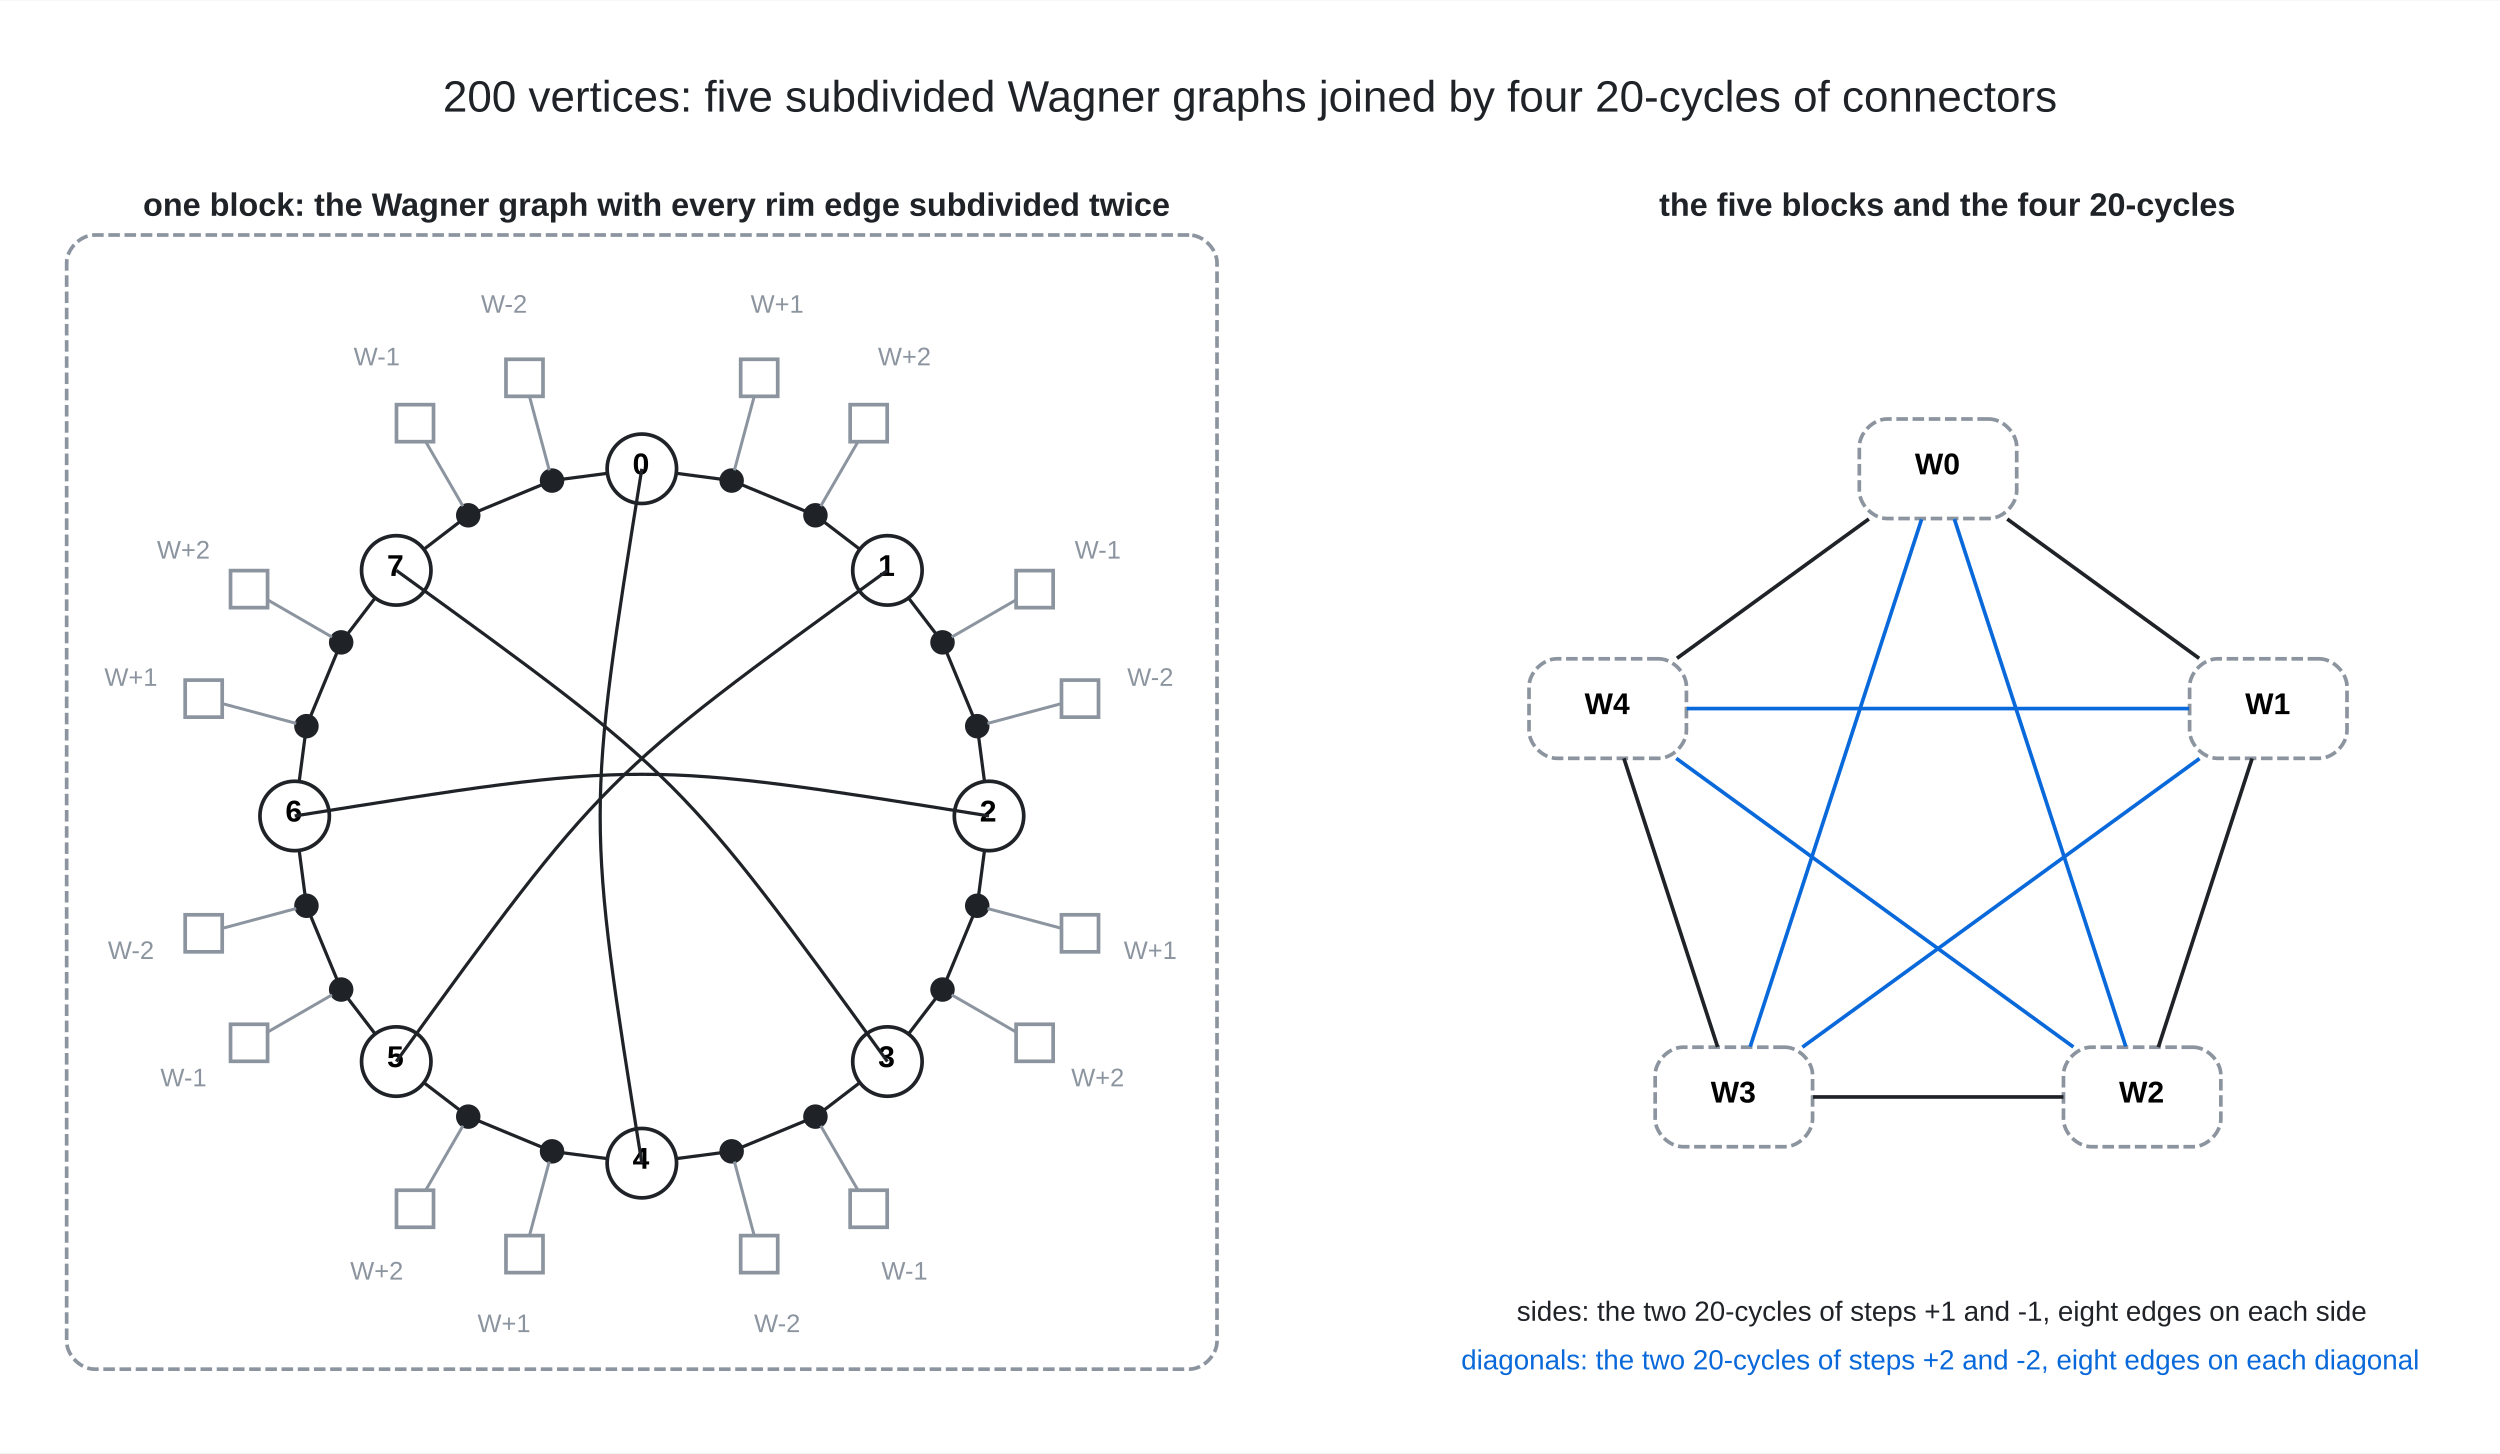
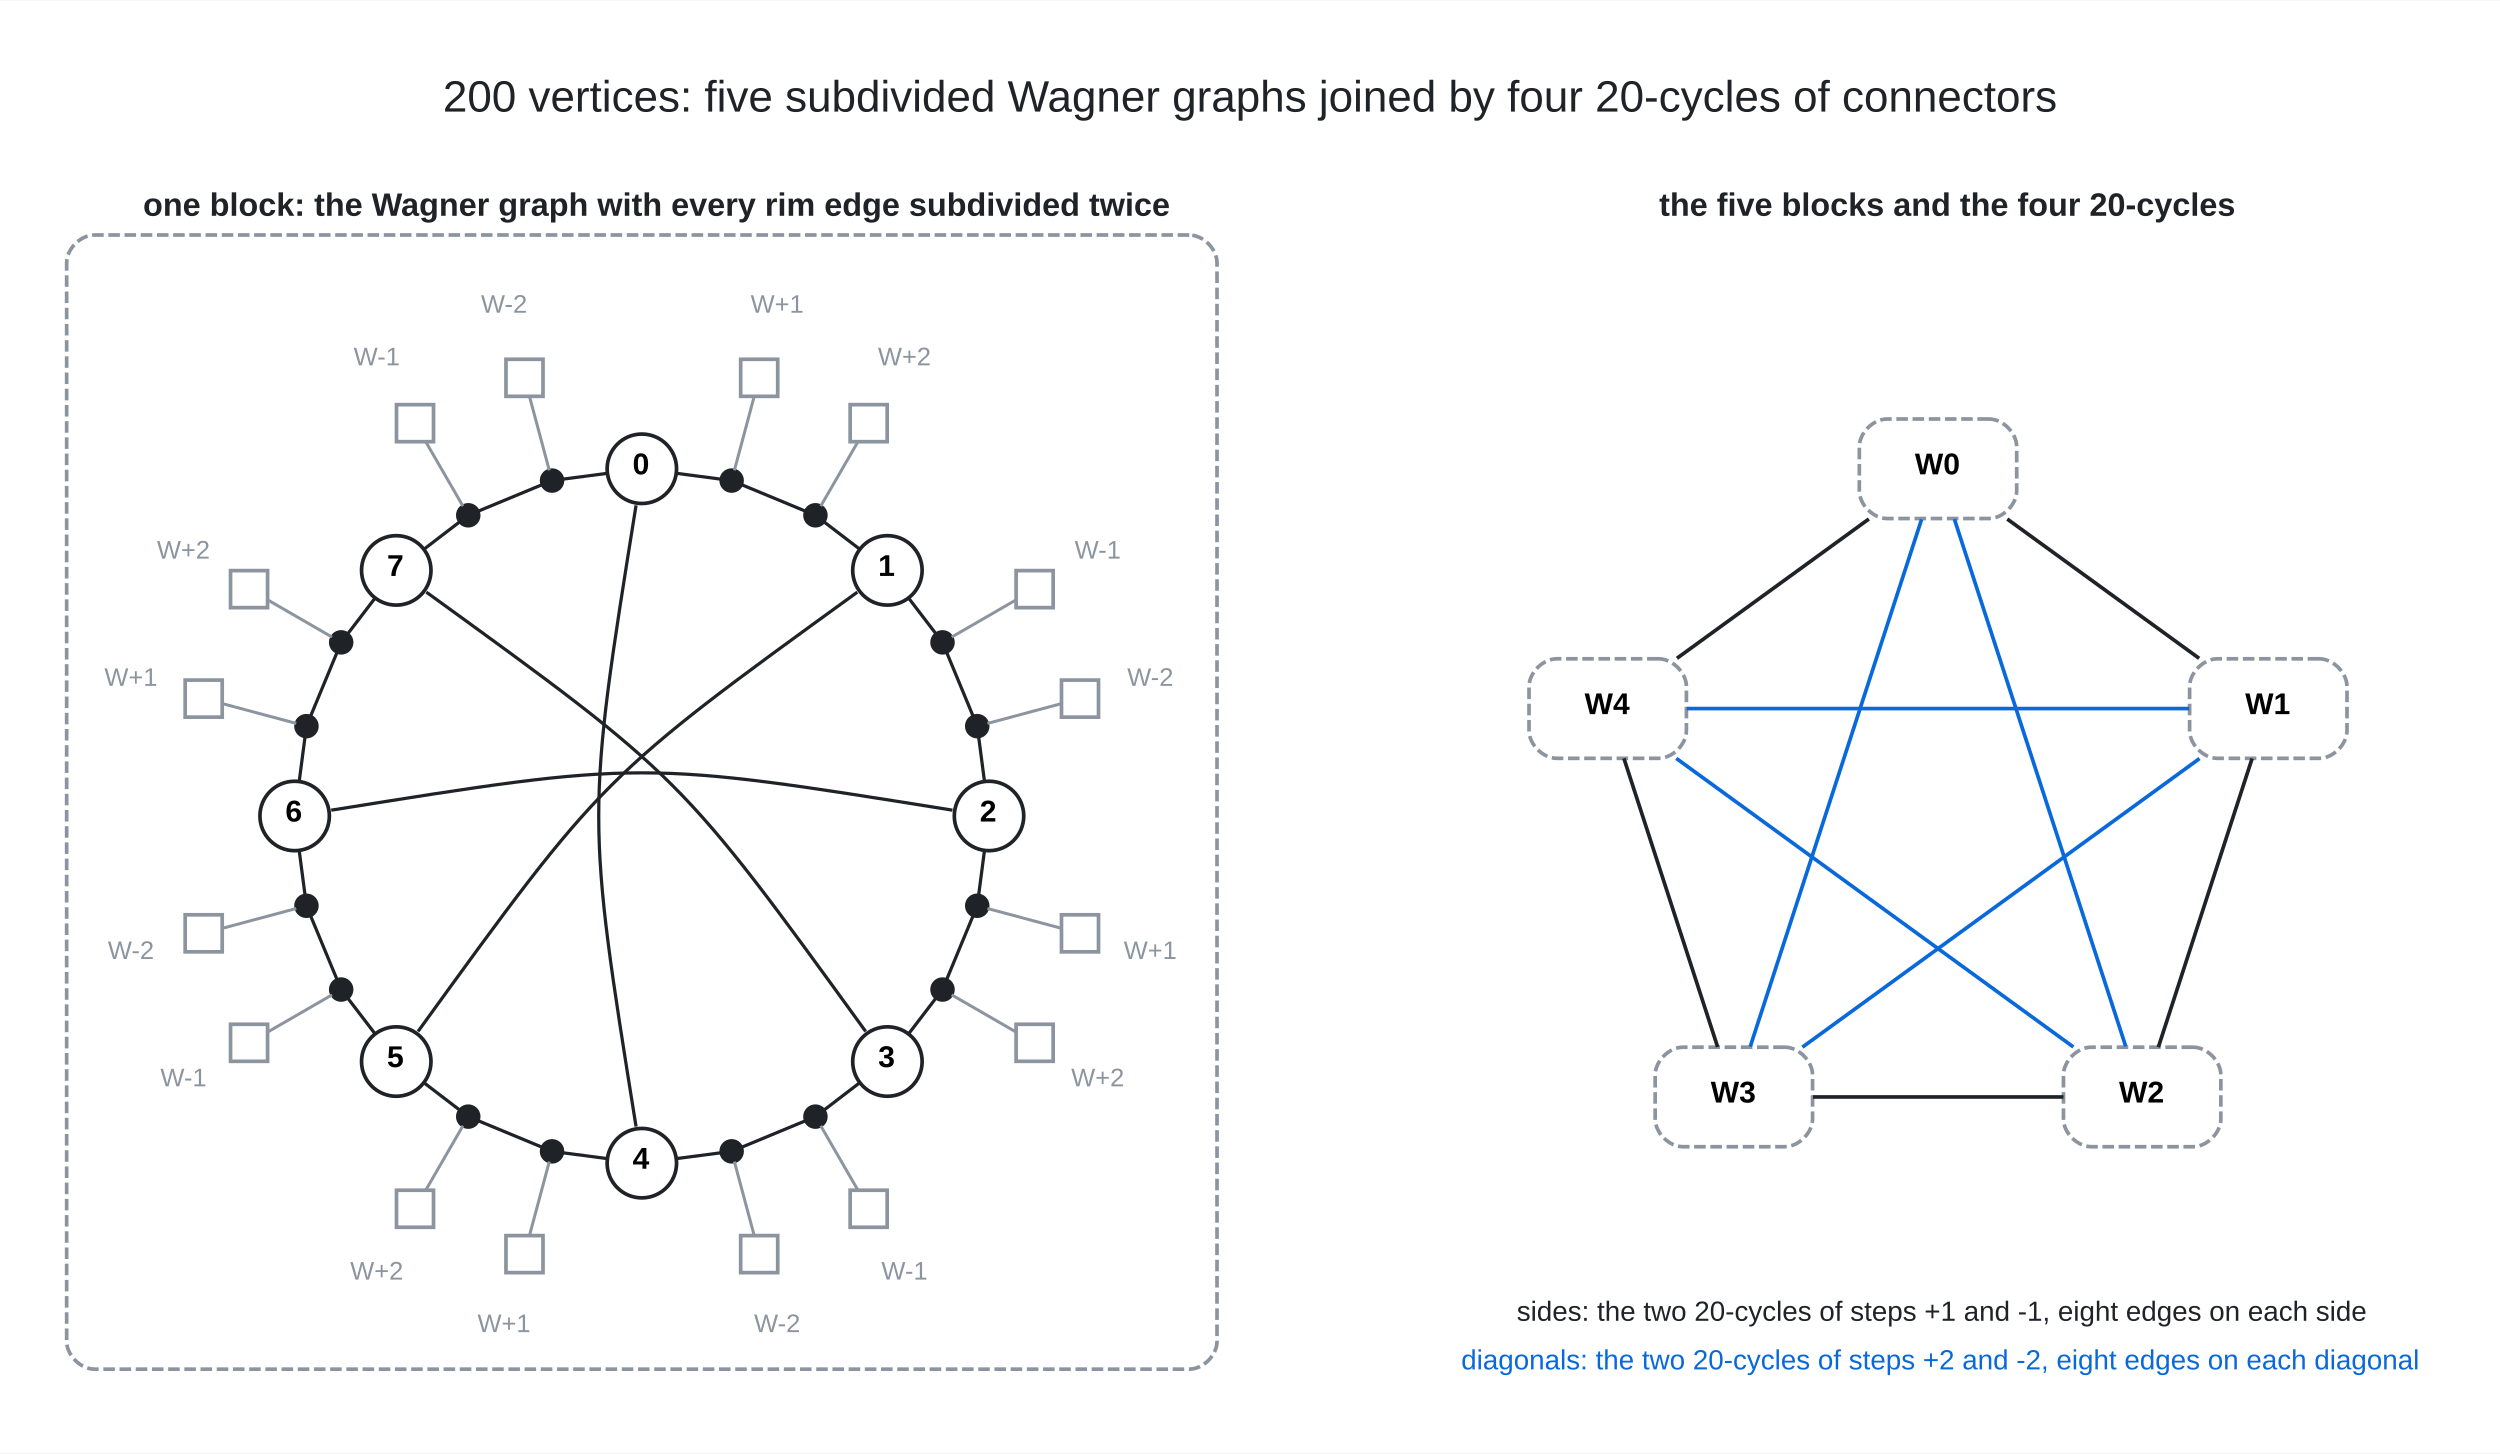
<svg xmlns="http://www.w3.org/2000/svg" width="1080pt" height="628pt" viewBox="0.00 0.00 1080.10 627.60">
  <g id="graph0" class="graph" transform="scale(1 1) rotate(0) translate(28.8 598.8)">
    <polygon fill="white" stroke="transparent" points="-28.8,28.8 -28.8,-598.8 1051.3,-598.8 1051.3,28.8 -28.8,28.8" />
    <text text-anchor="middle" x="511.25" y="-550.8" font-family="Arial" font-size="19.00" fill="#1f2328">200 vertices: five subdivided Wagner graphs joined by four 20-cycles of connectors</text>
    <text text-anchor="middle" x="511.25" y="-529.8" font-family="Arial" font-size="19.00" fill="#1f2328"> </text>
    <g id="node1" class="node">
      <path fill="none" stroke="#8c959f" stroke-width="1.6" stroke-dasharray="5,2" d="M485,-497.5C485,-497.5 12,-497.5 12,-497.5 6,-497.5 0,-491.5 0,-485.5 0,-485.5 0,-19.5 0,-19.5 0,-13.5 6,-7.5 12,-7.5 12,-7.5 485,-7.5 485,-7.5 491,-7.5 497,-13.5 497,-19.5 497,-19.5 497,-485.5 497,-485.5 497,-491.5 491,-497.5 485,-497.5" />
    </g>
    <g id="node2" class="node">
      <text text-anchor="start" x="33" y="-505.8" font-family="Arial" font-weight="bold" font-size="14.00" fill="#1f2328">one block: the Wagner graph with every rim edge subdivided twice</text>
    </g>
    <g id="node3" class="node">
      <ellipse fill="none" stroke="#1f2328" stroke-width="1.6" cx="248.5" cy="-396.5" rx="15" ry="15" />
      <text text-anchor="start" x="244.5" y="-394.1" font-family="Arial" font-weight="bold" font-size="13.00">0</text>
    </g>
    <g id="node4" class="node">
      <ellipse fill="#1f2328" stroke="#1f2328" stroke-width="1.6" cx="287.3" cy="-391.4" rx="4.5" ry="4.5" />
    </g>
    <g id="edge1" class="edge">
      <path fill="none" stroke="#1f2328" stroke-width="1.4" d="M263.39,-394.54C270.23,-393.64 277.86,-392.64 282.62,-392.02" />
    </g>
    <g id="node15" class="node">
      <ellipse fill="none" stroke="#1f2328" stroke-width="1.6" cx="248.5" cy="-96.5" rx="15" ry="15" />
      <text text-anchor="start" x="244.5" y="-94.1" font-family="Arial" font-weight="bold" font-size="13.00">4</text>
    </g>
    <g id="edge25" class="edge">
-       <path fill="none" stroke="#1f2328" stroke-width="1.4" d="M248.5,-396.5C224.5,-246.5 224.5,-246.5 248.5,-96.5" />
+       <path fill="none" stroke="#1f2328" stroke-width="1.4" d="M246,-380.7C224.5,-246.5 224.5,-246.5 246,-112.3" />
    </g>
    <g id="node5" class="node">
      <ellipse fill="#1f2328" stroke="#1f2328" stroke-width="1.6" cx="323.5" cy="-376.4" rx="4.5" ry="4.5" />
    </g>
    <g id="edge2" class="edge">
      <path fill="none" stroke="#1f2328" stroke-width="1.4" d="M291.74,-389.56C298.69,-386.68 312.05,-381.14 319.02,-378.25" />
    </g>
    <g id="node27" class="node">
      <polygon fill="none" stroke="#8c959f" stroke-width="1.6" points="307.2,-443.8 291.2,-443.8 291.2,-427.8 307.2,-427.8 307.2,-443.8" />
    </g>
    <g id="edge29" class="edge">
      <path fill="none" stroke="#8c959f" stroke-width="1.3" d="M288.48,-395.82C290.46,-403.19 294.46,-418.1 296.97,-427.49" />
    </g>
    <g id="node6" class="node">
      <ellipse fill="none" stroke="#1f2328" stroke-width="1.6" cx="354.6" cy="-352.6" rx="15" ry="15" />
      <text text-anchor="start" x="350.6" y="-350.2" font-family="Arial" font-weight="bold" font-size="13.00">1</text>
    </g>
    <g id="edge3" class="edge">
      <path fill="none" stroke="#1f2328" stroke-width="1.4" d="M327.31,-373.48C331.08,-370.6 337.03,-366.04 342.42,-361.92" />
    </g>
    <g id="node29" class="node">
      <polygon fill="none" stroke="#8c959f" stroke-width="1.6" points="354.5,-424.2 338.5,-424.2 338.5,-408.2 354.5,-408.2 354.5,-424.2" />
    </g>
    <g id="edge30" class="edge">
      <path fill="none" stroke="#8c959f" stroke-width="1.3" d="M325.79,-380.36C329.52,-386.81 336.97,-399.71 341.84,-408.14" />
    </g>
    <g id="node7" class="node">
      <ellipse fill="#1f2328" stroke="#1f2328" stroke-width="1.6" cx="378.4" cy="-321.5" rx="4.5" ry="4.5" />
    </g>
    <g id="edge4" class="edge">
      <path fill="none" stroke="#1f2328" stroke-width="1.4" d="M363.73,-340.66C367.93,-335.18 372.61,-329.07 375.53,-325.25" />
    </g>
    <g id="node18" class="node">
      <ellipse fill="none" stroke="#1f2328" stroke-width="1.6" cx="142.4" cy="-140.4" rx="15" ry="15" />
      <text text-anchor="start" x="138.4" y="-138" font-family="Arial" font-weight="bold" font-size="13.00">5</text>
    </g>
    <g id="edge26" class="edge">
-       <path fill="none" stroke="#1f2328" stroke-width="1.4" d="M354.6,-352.6C231.5,-263.5 231.5,-263.5 142.4,-140.4" />
+       <path fill="none" stroke="#1f2328" stroke-width="1.4" d="M341.6,-343.2C231.5,-263.5 231.5,-263.5 151.8,-153.4" />
    </g>
    <g id="node8" class="node">
      <ellipse fill="#1f2328" stroke="#1f2328" stroke-width="1.6" cx="393.4" cy="-285.3" rx="4.5" ry="4.5" />
    </g>
    <g id="edge5" class="edge">
      <path fill="none" stroke="#1f2328" stroke-width="1.4" d="M380.24,-317.06C383.12,-310.11 388.66,-296.75 391.55,-289.78" />
    </g>
    <g id="node31" class="node">
      <polygon fill="none" stroke="#8c959f" stroke-width="1.6" points="426.2,-352.5 410.2,-352.5 410.2,-336.5 426.2,-336.5 426.2,-352.5" />
    </g>
    <g id="edge31" class="edge">
      <path fill="none" stroke="#8c959f" stroke-width="1.3" d="M382.36,-323.79C388.81,-327.52 401.71,-334.97 410.14,-339.84" />
    </g>
    <g id="node9" class="node">
      <ellipse fill="none" stroke="#1f2328" stroke-width="1.6" cx="398.5" cy="-246.5" rx="15" ry="15" />
      <text text-anchor="start" x="394.5" y="-244.1" font-family="Arial" font-weight="bold" font-size="13.00">2</text>
    </g>
    <g id="edge6" class="edge">
      <path fill="none" stroke="#1f2328" stroke-width="1.4" d="M394.03,-280.54C394.64,-275.85 395.62,-268.42 396.5,-261.7" />
    </g>
    <g id="node33" class="node">
      <polygon fill="none" stroke="#8c959f" stroke-width="1.6" points="445.8,-305.2 429.8,-305.2 429.8,-289.2 445.8,-289.2 445.8,-305.2" />
    </g>
    <g id="edge32" class="edge">
      <path fill="none" stroke="#8c959f" stroke-width="1.3" d="M397.82,-286.48C405.19,-288.46 420.1,-292.46 429.49,-294.97" />
    </g>
    <g id="node10" class="node">
      <ellipse fill="#1f2328" stroke="#1f2328" stroke-width="1.6" cx="393.4" cy="-207.7" rx="4.5" ry="4.5" />
    </g>
    <g id="edge7" class="edge">
      <path fill="none" stroke="#1f2328" stroke-width="1.4" d="M396.54,-231.61C395.64,-224.77 394.64,-217.14 394.02,-212.38" />
    </g>
    <g id="node21" class="node">
      <ellipse fill="none" stroke="#1f2328" stroke-width="1.6" cx="98.5" cy="-246.5" rx="15" ry="15" />
      <text text-anchor="start" x="94.5" y="-244.1" font-family="Arial" font-weight="bold" font-size="13.00">6</text>
    </g>
    <g id="edge27" class="edge">
-       <path fill="none" stroke="#1f2328" stroke-width="1.4" d="M398.5,-246.5C248.5,-270.5 248.5,-270.5 98.5,-246.5" />
+       <path fill="none" stroke="#1f2328" stroke-width="1.4" d="M382.7,-249C248.5,-270.5 248.5,-270.5 114.3,-249" />
    </g>
    <g id="node11" class="node">
      <ellipse fill="#1f2328" stroke="#1f2328" stroke-width="1.6" cx="378.4" cy="-171.5" rx="4.5" ry="4.5" />
    </g>
    <g id="edge8" class="edge">
      <path fill="none" stroke="#1f2328" stroke-width="1.4" d="M391.56,-203.26C388.68,-196.31 383.14,-182.95 380.25,-175.98" />
    </g>
    <g id="node35" class="node">
      <polygon fill="none" stroke="#8c959f" stroke-width="1.6" points="445.8,-203.8 429.8,-203.8 429.8,-187.8 445.8,-187.8 445.8,-203.8" />
    </g>
    <g id="edge33" class="edge">
      <path fill="none" stroke="#8c959f" stroke-width="1.3" d="M397.82,-206.52C405.19,-204.54 420.1,-200.54 429.49,-198.03" />
    </g>
    <g id="node12" class="node">
      <ellipse fill="none" stroke="#1f2328" stroke-width="1.6" cx="354.6" cy="-140.4" rx="15" ry="15" />
      <text text-anchor="start" x="350.6" y="-138" font-family="Arial" font-weight="bold" font-size="13.00">3</text>
    </g>
    <g id="edge9" class="edge">
      <path fill="none" stroke="#1f2328" stroke-width="1.4" d="M375.48,-167.69C372.6,-163.92 368.04,-157.97 363.92,-152.58" />
    </g>
    <g id="node37" class="node">
      <polygon fill="none" stroke="#8c959f" stroke-width="1.6" points="426.2,-156.5 410.2,-156.5 410.2,-140.5 426.2,-140.5 426.2,-156.5" />
    </g>
    <g id="edge34" class="edge">
      <path fill="none" stroke="#8c959f" stroke-width="1.3" d="M382.36,-169.21C388.81,-165.48 401.71,-158.03 410.14,-153.16" />
    </g>
    <g id="node13" class="node">
      <ellipse fill="#1f2328" stroke="#1f2328" stroke-width="1.6" cx="323.5" cy="-116.6" rx="4.5" ry="4.5" />
    </g>
    <g id="edge10" class="edge">
      <path fill="none" stroke="#1f2328" stroke-width="1.4" d="M342.66,-131.27C337.18,-127.07 331.07,-122.39 327.25,-119.47" />
    </g>
    <g id="node24" class="node">
      <ellipse fill="none" stroke="#1f2328" stroke-width="1.6" cx="142.4" cy="-352.6" rx="15" ry="15" />
      <text text-anchor="start" x="138.4" y="-350.2" font-family="Arial" font-weight="bold" font-size="13.00">7</text>
    </g>
    <g id="edge28" class="edge">
-       <path fill="none" stroke="#1f2328" stroke-width="1.4" d="M354.6,-140.4C265.5,-263.5 265.5,-263.5 142.4,-352.6" />
+       <path fill="none" stroke="#1f2328" stroke-width="1.4" d="M345.2,-153.4C265.5,-263.5 265.5,-263.5 155.4,-343.2" />
    </g>
    <g id="node14" class="node">
      <ellipse fill="#1f2328" stroke="#1f2328" stroke-width="1.6" cx="287.3" cy="-101.6" rx="4.5" ry="4.5" />
    </g>
    <g id="edge11" class="edge">
      <path fill="none" stroke="#1f2328" stroke-width="1.4" d="M319.06,-114.76C312.11,-111.88 298.75,-106.34 291.78,-103.45" />
    </g>
    <g id="node39" class="node">
      <polygon fill="none" stroke="#8c959f" stroke-width="1.6" points="354.5,-84.8 338.5,-84.8 338.5,-68.8 354.5,-68.8 354.5,-84.8" />
    </g>
    <g id="edge35" class="edge">
      <path fill="none" stroke="#8c959f" stroke-width="1.3" d="M325.79,-112.64C329.52,-106.19 336.97,-93.29 341.84,-84.86" />
    </g>
    <g id="edge12" class="edge">
      <path fill="none" stroke="#1f2328" stroke-width="1.4" d="M282.54,-100.97C277.85,-100.36 270.42,-99.38 263.7,-98.5" />
    </g>
    <g id="node41" class="node">
      <polygon fill="none" stroke="#8c959f" stroke-width="1.6" points="307.2,-65.2 291.2,-65.2 291.2,-49.2 307.2,-49.2 307.2,-65.2" />
    </g>
    <g id="edge36" class="edge">
      <path fill="none" stroke="#8c959f" stroke-width="1.3" d="M288.48,-97.18C290.46,-89.81 294.46,-74.9 296.97,-65.51" />
    </g>
    <g id="node16" class="node">
      <ellipse fill="#1f2328" stroke="#1f2328" stroke-width="1.6" cx="209.7" cy="-101.6" rx="4.5" ry="4.5" />
    </g>
    <g id="edge13" class="edge">
      <path fill="none" stroke="#1f2328" stroke-width="1.4" d="M233.61,-98.46C226.77,-99.36 219.14,-100.36 214.38,-100.98" />
    </g>
    <g id="node17" class="node">
      <ellipse fill="#1f2328" stroke="#1f2328" stroke-width="1.6" cx="173.5" cy="-116.6" rx="4.5" ry="4.5" />
    </g>
    <g id="edge14" class="edge">
      <path fill="none" stroke="#1f2328" stroke-width="1.4" d="M205.26,-103.44C198.31,-106.32 184.95,-111.86 177.98,-114.75" />
    </g>
    <g id="node43" class="node">
      <polygon fill="none" stroke="#8c959f" stroke-width="1.6" points="205.8,-65.2 189.8,-65.2 189.8,-49.2 205.8,-49.2 205.8,-65.2" />
    </g>
    <g id="edge37" class="edge">
      <path fill="none" stroke="#8c959f" stroke-width="1.3" d="M208.52,-97.18C206.54,-89.81 202.54,-74.9 200.03,-65.51" />
    </g>
    <g id="edge15" class="edge">
      <path fill="none" stroke="#1f2328" stroke-width="1.4" d="M169.69,-119.52C165.92,-122.4 159.97,-126.96 154.58,-131.08" />
    </g>
    <g id="node45" class="node">
      <polygon fill="none" stroke="#8c959f" stroke-width="1.6" points="158.5,-84.8 142.5,-84.8 142.5,-68.8 158.5,-68.8 158.5,-84.8" />
    </g>
    <g id="edge38" class="edge">
      <path fill="none" stroke="#8c959f" stroke-width="1.3" d="M171.21,-112.64C167.48,-106.19 160.03,-93.29 155.16,-84.86" />
    </g>
    <g id="node19" class="node">
      <ellipse fill="#1f2328" stroke="#1f2328" stroke-width="1.6" cx="118.6" cy="-171.5" rx="4.5" ry="4.5" />
    </g>
    <g id="edge16" class="edge">
      <path fill="none" stroke="#1f2328" stroke-width="1.4" d="M133.27,-152.34C129.07,-157.82 124.39,-163.93 121.47,-167.75" />
    </g>
    <g id="node20" class="node">
      <ellipse fill="#1f2328" stroke="#1f2328" stroke-width="1.6" cx="103.6" cy="-207.7" rx="4.5" ry="4.5" />
    </g>
    <g id="edge17" class="edge">
      <path fill="none" stroke="#1f2328" stroke-width="1.4" d="M116.76,-175.94C113.88,-182.89 108.34,-196.25 105.45,-203.22" />
    </g>
    <g id="node47" class="node">
      <polygon fill="none" stroke="#8c959f" stroke-width="1.6" points="86.8,-156.5 70.8,-156.5 70.8,-140.5 86.8,-140.5 86.8,-156.5" />
    </g>
    <g id="edge39" class="edge">
      <path fill="none" stroke="#8c959f" stroke-width="1.3" d="M114.64,-169.21C108.19,-165.48 95.29,-158.03 86.86,-153.16" />
    </g>
    <g id="edge18" class="edge">
      <path fill="none" stroke="#1f2328" stroke-width="1.4" d="M102.97,-212.46C102.36,-217.15 101.38,-224.58 100.5,-231.3" />
    </g>
    <g id="node49" class="node">
      <polygon fill="none" stroke="#8c959f" stroke-width="1.6" points="67.2,-203.8 51.2,-203.8 51.2,-187.8 67.2,-187.8 67.2,-203.8" />
    </g>
    <g id="edge40" class="edge">
      <path fill="none" stroke="#8c959f" stroke-width="1.3" d="M99.18,-206.52C91.81,-204.54 76.9,-200.54 67.51,-198.03" />
    </g>
    <g id="node22" class="node">
      <ellipse fill="#1f2328" stroke="#1f2328" stroke-width="1.6" cx="103.6" cy="-285.3" rx="4.5" ry="4.5" />
    </g>
    <g id="edge19" class="edge">
      <path fill="none" stroke="#1f2328" stroke-width="1.4" d="M100.46,-261.39C101.36,-268.23 102.36,-275.86 102.98,-280.62" />
    </g>
    <g id="node23" class="node">
      <ellipse fill="#1f2328" stroke="#1f2328" stroke-width="1.6" cx="118.6" cy="-321.5" rx="4.5" ry="4.5" />
    </g>
    <g id="edge20" class="edge">
      <path fill="none" stroke="#1f2328" stroke-width="1.4" d="M105.44,-289.74C108.32,-296.69 113.86,-310.05 116.75,-317.02" />
    </g>
    <g id="node51" class="node">
      <polygon fill="none" stroke="#8c959f" stroke-width="1.6" points="67.2,-305.2 51.2,-305.2 51.2,-289.2 67.2,-289.2 67.2,-305.2" />
    </g>
    <g id="edge41" class="edge">
      <path fill="none" stroke="#8c959f" stroke-width="1.3" d="M99.18,-286.48C91.81,-288.46 76.9,-292.46 67.51,-294.97" />
    </g>
    <g id="edge21" class="edge">
      <path fill="none" stroke="#1f2328" stroke-width="1.4" d="M121.52,-325.31C124.4,-329.08 128.96,-335.03 133.08,-340.42" />
    </g>
    <g id="node53" class="node">
      <polygon fill="none" stroke="#8c959f" stroke-width="1.6" points="86.8,-352.5 70.8,-352.5 70.8,-336.5 86.8,-336.5 86.8,-352.5" />
    </g>
    <g id="edge42" class="edge">
      <path fill="none" stroke="#8c959f" stroke-width="1.3" d="M114.64,-323.79C108.19,-327.52 95.29,-334.97 86.86,-339.84" />
    </g>
    <g id="node25" class="node">
      <ellipse fill="#1f2328" stroke="#1f2328" stroke-width="1.6" cx="173.5" cy="-376.4" rx="4.5" ry="4.5" />
    </g>
    <g id="edge22" class="edge">
      <path fill="none" stroke="#1f2328" stroke-width="1.4" d="M154.34,-361.73C159.82,-365.93 165.93,-370.61 169.75,-373.53" />
    </g>
    <g id="node26" class="node">
      <ellipse fill="#1f2328" stroke="#1f2328" stroke-width="1.6" cx="209.7" cy="-391.4" rx="4.5" ry="4.5" />
    </g>
    <g id="edge23" class="edge">
      <path fill="none" stroke="#1f2328" stroke-width="1.4" d="M177.94,-378.24C184.89,-381.12 198.25,-386.66 205.22,-389.55" />
    </g>
    <g id="node55" class="node">
      <polygon fill="none" stroke="#8c959f" stroke-width="1.6" points="158.5,-424.2 142.5,-424.2 142.5,-408.2 158.5,-408.2 158.5,-424.2" />
    </g>
    <g id="edge43" class="edge">
      <path fill="none" stroke="#8c959f" stroke-width="1.3" d="M171.21,-380.36C167.48,-386.81 160.03,-399.71 155.16,-408.14" />
    </g>
    <g id="edge24" class="edge">
      <path fill="none" stroke="#1f2328" stroke-width="1.4" d="M214.46,-392.03C219.15,-392.64 226.58,-393.62 233.3,-394.5" />
    </g>
    <g id="node57" class="node">
      <polygon fill="none" stroke="#8c959f" stroke-width="1.6" points="205.8,-443.8 189.8,-443.8 189.8,-427.8 205.8,-427.8 205.8,-443.8" />
    </g>
    <g id="edge44" class="edge">
      <path fill="none" stroke="#8c959f" stroke-width="1.3" d="M208.52,-395.82C206.54,-403.19 202.54,-418.1 200.03,-427.49" />
    </g>
    <g id="node28" class="node">
      <text text-anchor="start" x="295.5" y="-463.9" font-family="Arial" font-size="11.00" fill="#8c959f">W+1</text>
    </g>
    <g id="node30" class="node">
      <text text-anchor="start" x="350.5" y="-441.2" font-family="Arial" font-size="11.00" fill="#8c959f">W+2</text>
    </g>
    <g id="node32" class="node">
      <text text-anchor="start" x="435.5" y="-357.7" font-family="Arial" font-size="11.00" fill="#8c959f">W-1</text>
    </g>
    <g id="node34" class="node">
      <text text-anchor="start" x="458.2" y="-302.7" font-family="Arial" font-size="11.00" fill="#8c959f">W-2</text>
    </g>
    <g id="node36" class="node">
      <text text-anchor="start" x="456.7" y="-184.7" font-family="Arial" font-size="11.00" fill="#8c959f">W+1</text>
    </g>
    <g id="node38" class="node">
      <text text-anchor="start" x="434" y="-129.7" font-family="Arial" font-size="11.00" fill="#8c959f">W+2</text>
    </g>
    <g id="node40" class="node">
      <text text-anchor="start" x="352" y="-46.2" font-family="Arial" font-size="11.00" fill="#8c959f">W-1</text>
    </g>
    <g id="node42" class="node">
      <text text-anchor="start" x="297" y="-23.5" font-family="Arial" font-size="11.00" fill="#8c959f">W-2</text>
    </g>
    <g id="node44" class="node">
      <text text-anchor="start" x="177.5" y="-23.5" font-family="Arial" font-size="11.00" fill="#8c959f">W+1</text>
    </g>
    <g id="node46" class="node">
      <text text-anchor="start" x="122.5" y="-46.2" font-family="Arial" font-size="11.00" fill="#8c959f">W+2</text>
    </g>
    <g id="node48" class="node">
      <text text-anchor="start" x="40.5" y="-129.7" font-family="Arial" font-size="11.00" fill="#8c959f">W-1</text>
    </g>
    <g id="node50" class="node">
      <text text-anchor="start" x="17.8" y="-184.7" font-family="Arial" font-size="11.00" fill="#8c959f">W-2</text>
    </g>
    <g id="node52" class="node">
      <text text-anchor="start" x="16.3" y="-302.7" font-family="Arial" font-size="11.00" fill="#8c959f">W+1</text>
    </g>
    <g id="node54" class="node">
      <text text-anchor="start" x="39" y="-357.7" font-family="Arial" font-size="11.00" fill="#8c959f">W+2</text>
    </g>
    <g id="node56" class="node">
      <text text-anchor="start" x="124" y="-441.2" font-family="Arial" font-size="11.00" fill="#8c959f">W-1</text>
    </g>
    <g id="node58" class="node">
      <text text-anchor="start" x="179" y="-463.9" font-family="Arial" font-size="11.00" fill="#8c959f">W-2</text>
    </g>
    <g id="node59" class="node">
      <text text-anchor="start" x="688" y="-505.8" font-family="Arial" font-weight="bold" font-size="14.00" fill="#1f2328">the five blocks and the four 20-cycles</text>
    </g>
    <g id="node60" class="node">
      <path fill="none" stroke="#8c959f" stroke-width="1.6" stroke-dasharray="5,2" d="M830.5,-418C830.5,-418 786.5,-418 786.5,-418 780.5,-418 774.5,-412 774.5,-406 774.5,-406 774.5,-387 774.5,-387 774.5,-381 780.5,-375 786.5,-375 786.5,-375 830.5,-375 830.5,-375 836.5,-375 842.5,-381 842.5,-387 842.5,-387 842.5,-406 842.5,-406 842.5,-412 836.5,-418 830.5,-418" />
      <text text-anchor="start" x="798.5" y="-394.1" font-family="Arial" font-weight="bold" font-size="13.00">W0</text>
    </g>
    <g id="node61" class="node">
      <path fill="none" stroke="#8c959f" stroke-width="1.6" stroke-dasharray="5,2" d="M973.2,-314.4C973.2,-314.4 929.2,-314.4 929.2,-314.4 923.2,-314.4 917.2,-308.4 917.2,-302.4 917.2,-302.4 917.2,-283.4 917.2,-283.4 917.2,-277.4 923.2,-271.4 929.2,-271.4 929.2,-271.4 973.2,-271.4 973.2,-271.4 979.2,-271.4 985.2,-277.4 985.2,-283.4 985.2,-283.4 985.2,-302.4 985.2,-302.4 985.2,-308.4 979.2,-314.4 973.2,-314.4" />
      <text text-anchor="start" x="941.2" y="-290.5" font-family="Arial" font-weight="bold" font-size="13.00">W1</text>
    </g>
    <g id="edge45" class="edge">
      <path fill="none" stroke="#1f2328" stroke-width="1.6" d="M838.41,-374.78C862.77,-357.1 896.98,-332.26 921.32,-314.59" />
    </g>
    <g id="node62" class="node">
      <path fill="none" stroke="#8c959f" stroke-width="1.6" stroke-dasharray="5,2" d="M918.7,-146.6C918.7,-146.6 874.7,-146.6 874.7,-146.6 868.7,-146.6 862.7,-140.6 862.7,-134.6 862.7,-134.6 862.7,-115.6 862.7,-115.6 862.7,-109.6 868.7,-103.6 874.7,-103.6 874.7,-103.6 918.7,-103.6 918.7,-103.6 924.7,-103.6 930.7,-109.6 930.7,-115.6 930.7,-115.6 930.7,-134.6 930.7,-134.6 930.7,-140.6 924.7,-146.6 918.7,-146.6" />
      <text text-anchor="start" x="886.7" y="-122.7" font-family="Arial" font-weight="bold" font-size="13.00">W2</text>
    </g>
    <g id="edge46" class="edge">
      <path fill="none" stroke="#0969da" stroke-width="1.6" d="M815.57,-374.75C832.08,-323.93 873.05,-197.87 889.6,-146.95" />
    </g>
    <g id="edge47" class="edge">
      <path fill="none" stroke="#1f2328" stroke-width="1.6" d="M944.19,-271.31C933.72,-239.09 914.14,-178.78 903.69,-146.61" />
    </g>
    <g id="node63" class="node">
      <path fill="none" stroke="#8c959f" stroke-width="1.6" stroke-dasharray="5,2" d="M742.3,-146.6C742.3,-146.6 698.3,-146.6 698.3,-146.6 692.3,-146.6 686.3,-140.6 686.3,-134.6 686.3,-134.6 686.3,-115.6 686.3,-115.6 686.3,-109.6 692.3,-103.6 698.3,-103.6 698.3,-103.6 742.3,-103.6 742.3,-103.6 748.3,-103.6 754.3,-109.6 754.3,-115.6 754.3,-115.6 754.3,-134.6 754.3,-134.6 754.3,-140.6 748.3,-146.6 742.3,-146.6" />
      <text text-anchor="start" x="710.3" y="-122.7" font-family="Arial" font-weight="bold" font-size="13.00">W3</text>
    </g>
    <g id="edge48" class="edge">
      <path fill="none" stroke="#0969da" stroke-width="1.6" d="M921.49,-271.31C877.15,-239.09 794.17,-178.78 749.9,-146.61" />
    </g>
    <g id="edge49" class="edge">
      <path fill="none" stroke="#1f2328" stroke-width="1.6" d="M862.69,-125.1C831.55,-125.1 785.71,-125.1 754.51,-125.1" />
    </g>
    <g id="node64" class="node">
      <path fill="none" stroke="#8c959f" stroke-width="1.6" stroke-dasharray="5,2" d="M687.8,-314.4C687.8,-314.4 643.8,-314.4 643.8,-314.4 637.8,-314.4 631.8,-308.4 631.8,-302.4 631.8,-302.4 631.8,-283.4 631.8,-283.4 631.8,-277.4 637.8,-271.4 643.8,-271.4 643.8,-271.4 687.8,-271.4 687.8,-271.4 693.8,-271.4 699.8,-277.4 699.8,-283.4 699.8,-283.4 699.8,-302.4 699.8,-302.4 699.8,-308.4 693.8,-314.4 687.8,-314.4" />
      <text text-anchor="start" x="655.8" y="-290.5" font-family="Arial" font-weight="bold" font-size="13.00">W4</text>
    </g>
    <g id="edge50" class="edge">
      <path fill="none" stroke="#0969da" stroke-width="1.6" d="M866.99,-146.69C822.65,-178.91 739.67,-239.22 695.4,-271.39" />
    </g>
    <g id="edge52" class="edge">
      <path fill="none" stroke="#0969da" stroke-width="1.6" d="M727.37,-146.85C743.88,-197.67 784.85,-323.73 801.4,-374.65" />
    </g>
    <g id="edge51" class="edge">
      <path fill="none" stroke="#1f2328" stroke-width="1.6" d="M713.29,-146.69C702.82,-178.91 683.24,-239.22 672.79,-271.39" />
    </g>
    <g id="edge53" class="edge">
      <path fill="none" stroke="#1f2328" stroke-width="1.6" d="M695.71,-314.62C720.07,-332.3 754.28,-357.14 778.62,-374.81" />
    </g>
    <g id="edge54" class="edge">
      <path fill="none" stroke="#0969da" stroke-width="1.6" d="M699.94,-292.9C754.83,-292.9 862.1,-292.9 917.02,-292.9" />
    </g>
    <g id="node65" class="node">
      <text text-anchor="start" x="626.5" y="-28.4" font-family="Arial" font-size="12.00" fill="#1f2328">sides: the two 20-cycles of steps +1 and -1, eight edges on each side</text>
    </g>
    <g id="node66" class="node">
      <text text-anchor="start" x="602.5" y="-7.4" font-family="Arial" font-size="12.00" fill="#0969da">diagonals: the two 20-cycles of steps +2 and -2, eight edges on each diagonal</text>
    </g>
  </g>
</svg>
